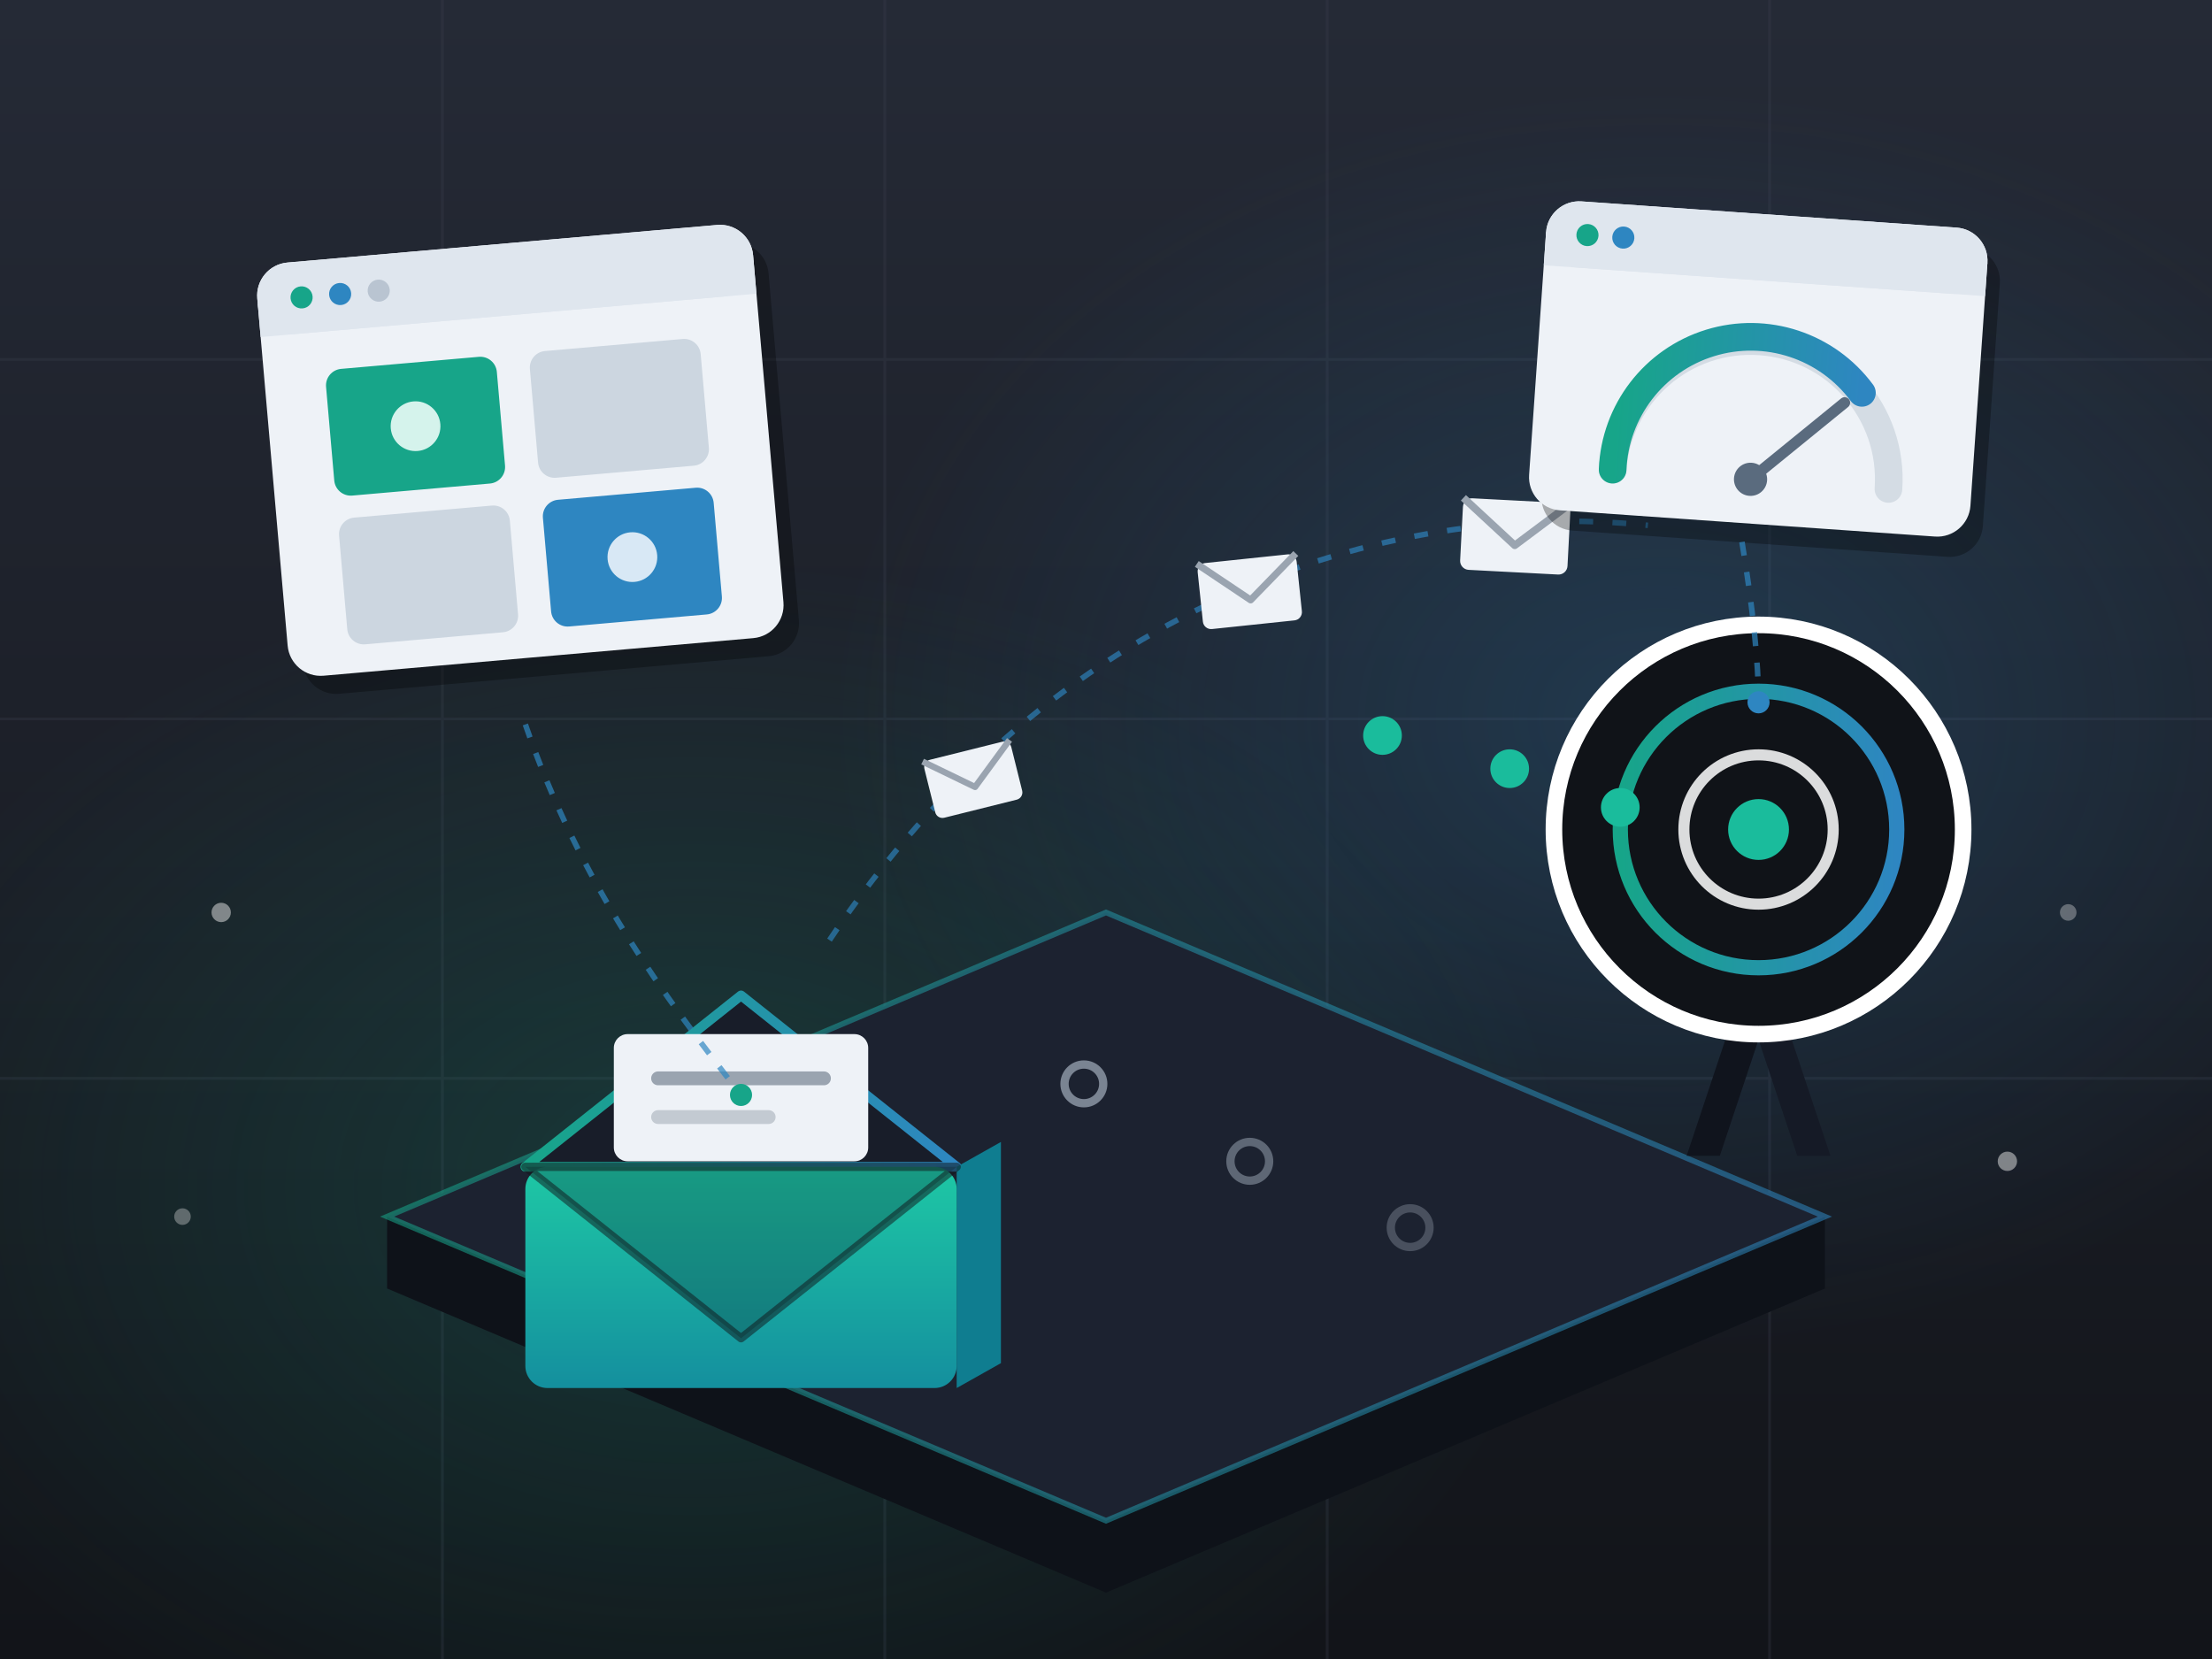
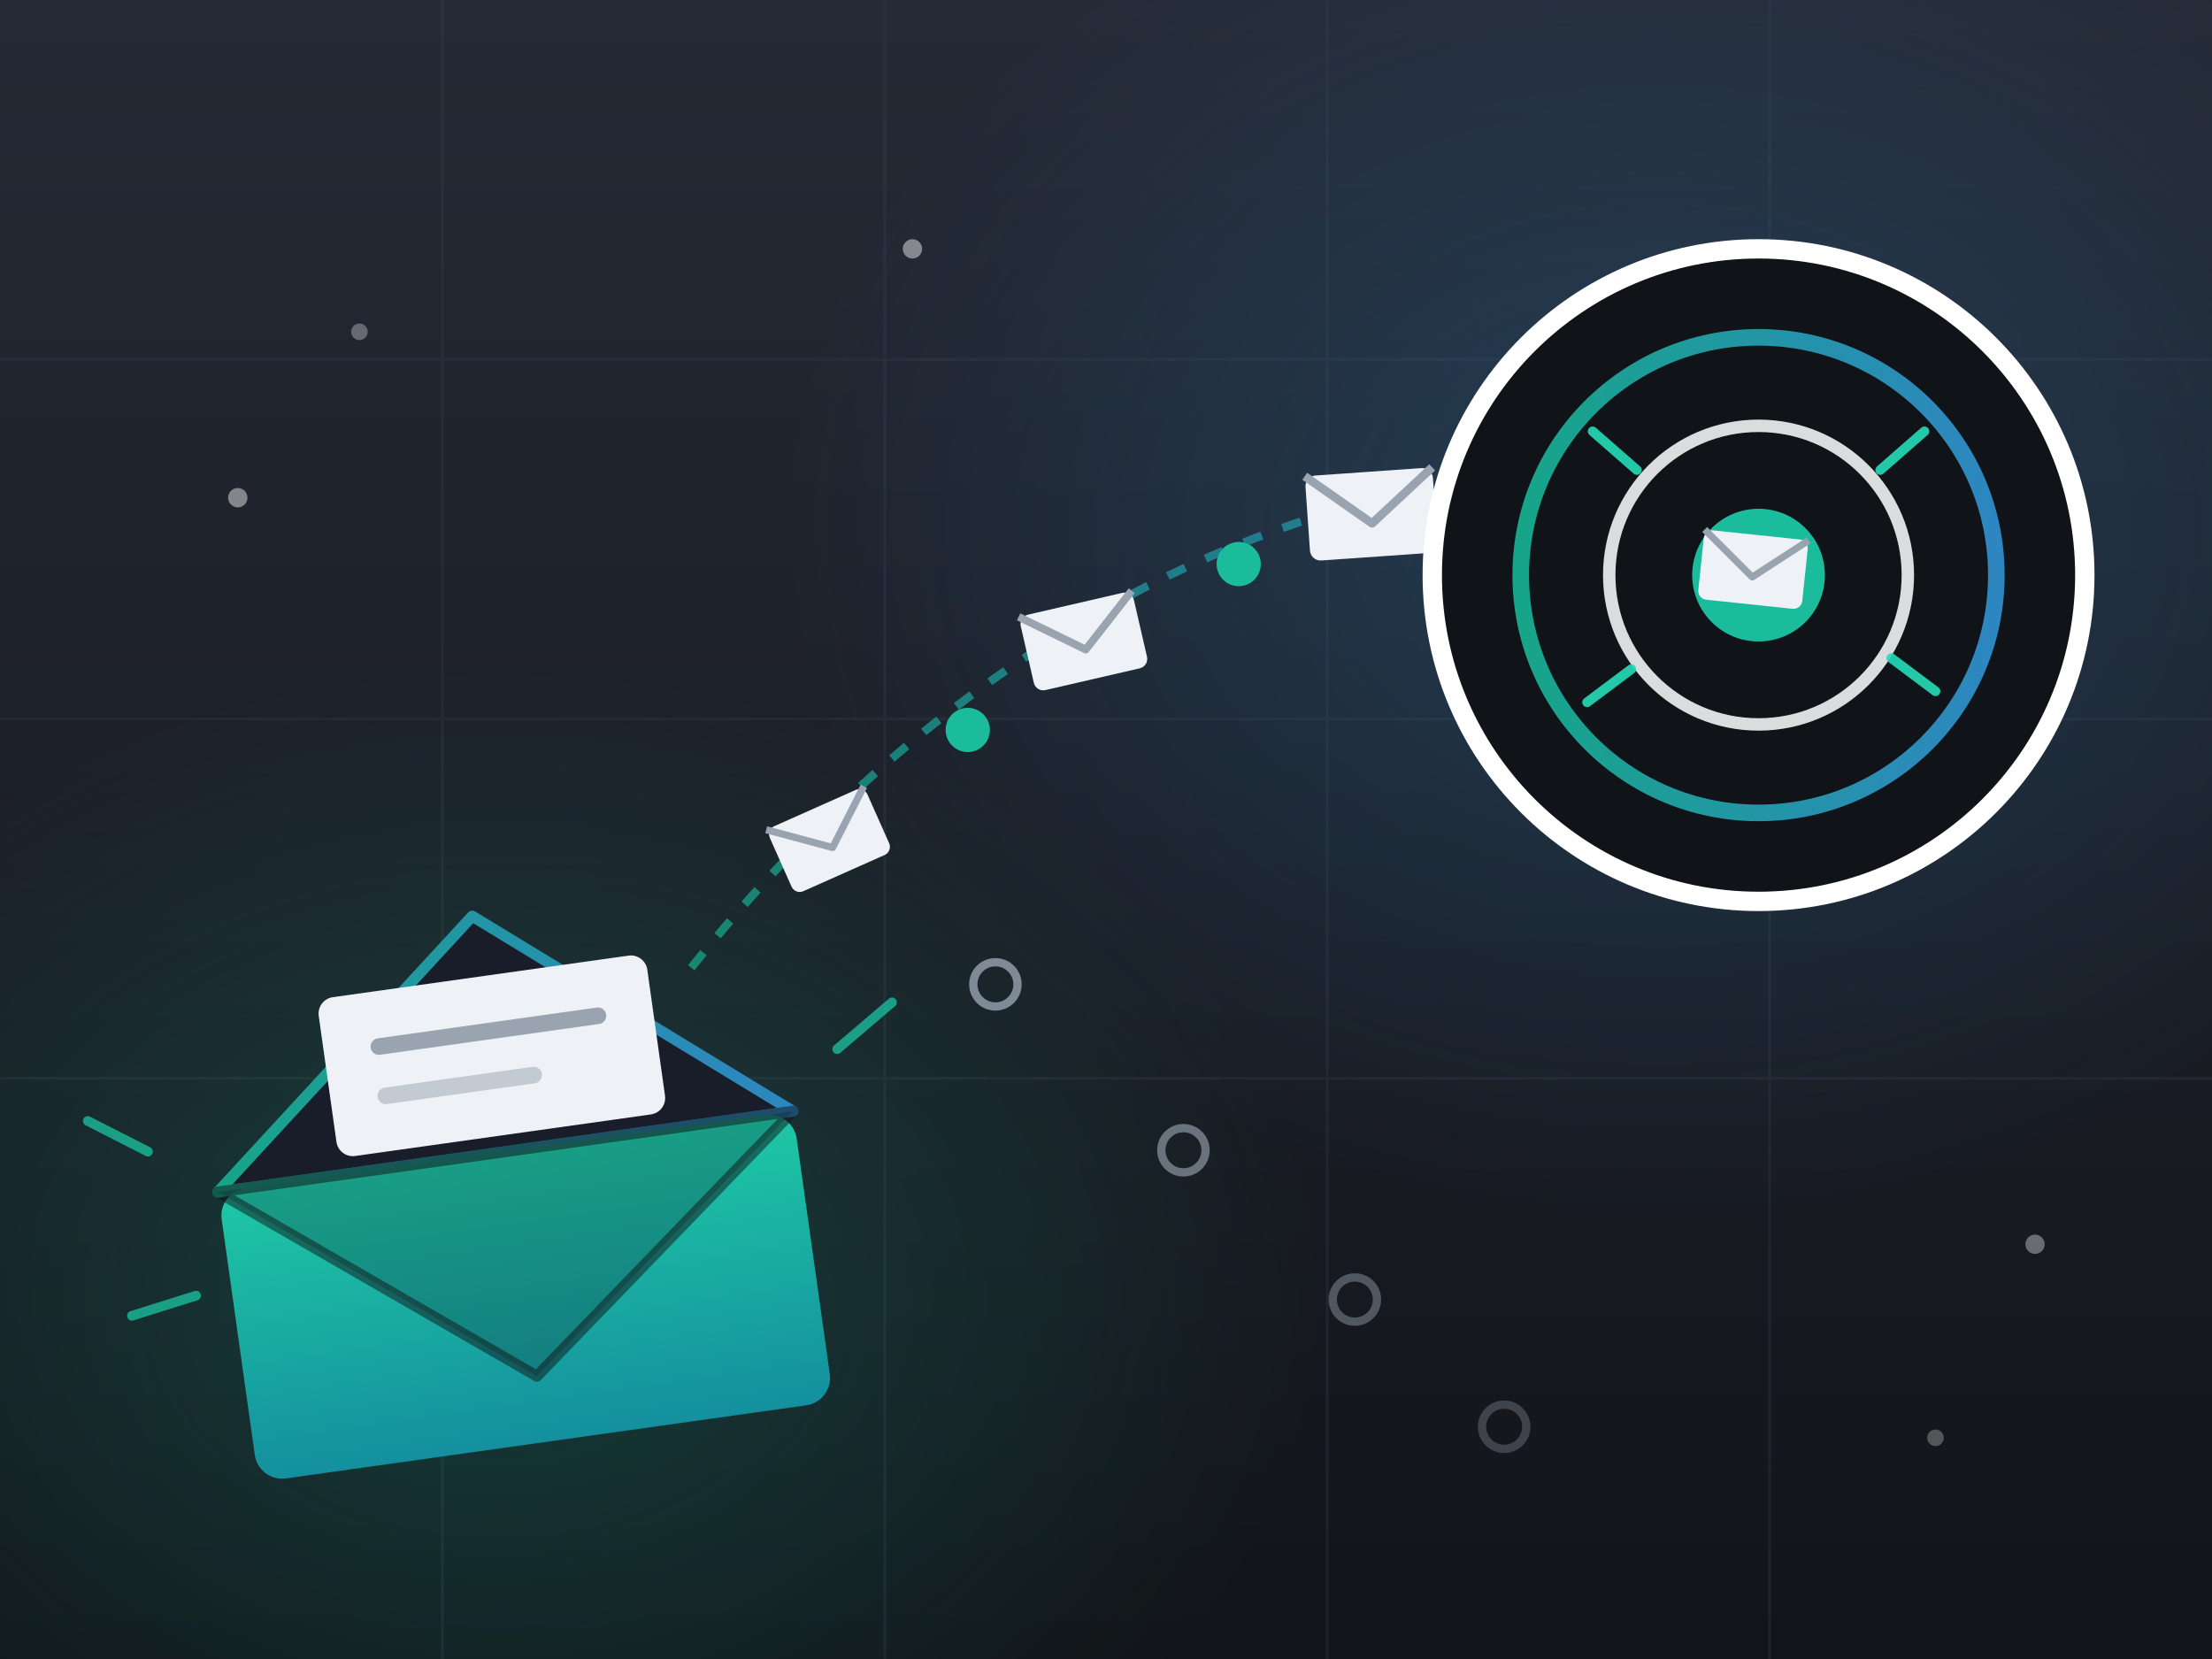
<svg xmlns="http://www.w3.org/2000/svg" viewBox="0 0 800 600" width="800" height="600" role="img" aria-label="Predicting marketing campaign response">
  <defs>
    <linearGradient id="bg" x1="0" y1="0" x2="0" y2="1">
      <stop offset="0" stop-color="#252a36" />
      <stop offset="1" stop-color="#121419" />
    </linearGradient>
    <linearGradient id="gb" x1="0" y1="0" x2="1" y2="0">
      <stop offset="0" stop-color="#17A589" />
      <stop offset="1" stop-color="#2E86C1" />
    </linearGradient>
    <linearGradient id="env" x1="0" y1="0" x2="0" y2="1">
      <stop offset="0" stop-color="#1ec8a5" />
      <stop offset="1" stop-color="#148f9e" />
    </linearGradient>
    <radialGradient id="glowT" cx="0.5" cy="0.5" r="0.5">
-       <stop offset="0" stop-color="#17A589" stop-opacity="0.22" />
+       <stop offset="0" stop-color="#17A589" stop-opacity="0.26" />
      <stop offset="1" stop-color="#17A589" stop-opacity="0" />
    </radialGradient>
    <radialGradient id="glowB" cx="0.5" cy="0.5" r="0.5">
-       <stop offset="0" stop-color="#2E86C1" stop-opacity="0.24" />
+       <stop offset="0" stop-color="#2E86C1" stop-opacity="0.26" />
      <stop offset="1" stop-color="#2E86C1" stop-opacity="0" />
    </radialGradient>
    <g id="mail">
-       <rect x="-18" y="-12" width="36" height="24" rx="3" fill="#eef2f7" />
-       <path d="M -18 -12 L 0 3 L 18 -12" fill="none" stroke="#9aa4b0" stroke-width="2.5" stroke-linejoin="round" />
+       <rect x="-21" y="-14" width="42" height="28" rx="3.5" fill="#eef2f7" />
+       <path d="M -21 -14 L 0 3 L 21 -14" fill="none" stroke="#9aa4b0" stroke-width="2.8" stroke-linejoin="round" />
    </g>
  </defs>
  <rect width="800" height="600" fill="url(#bg)" />
-   <g stroke="#3E4250" stroke-width="1" opacity="0.28">
+   <g stroke="#3E4250" stroke-width="1" opacity="0.26">
    <line x1="0" y1="130" x2="800" y2="130" />
    <line x1="0" y1="260" x2="800" y2="260" />
    <line x1="0" y1="390" x2="800" y2="390" />
    <line x1="160" y1="0" x2="160" y2="600" />
    <line x1="320" y1="0" x2="320" y2="600" />
    <line x1="480" y1="0" x2="480" y2="600" />
    <line x1="640" y1="0" x2="640" y2="600" />
  </g>
-   <ellipse cx="250" cy="430" rx="320" ry="230" fill="url(#glowT)" />
-   <ellipse cx="600" cy="260" rx="300" ry="230" fill="url(#glowB)" />
-   <polygon points="400,576 140,466 140,440 400,550 660,440 660,466" fill="#0e1219" />
-   <polygon points="400,330 660,440 400,550 140,440" fill="#1c2230" />
-   <polygon points="400,330 660,440 400,550 140,440" fill="none" stroke="url(#gb)" stroke-width="2" opacity="0.55" />
-   <g transform="translate(268,462)">
-     <polygon points="-78,-40 0,-102 78,-40" fill="#181d29" stroke="url(#gb)" stroke-width="3.5" stroke-linejoin="round" />
-     <rect x="-46" y="-88" width="92" height="46" rx="5" fill="#eef2f7" />
-     <line x1="-30" y1="-72" x2="30" y2="-72" stroke="#9aa4b0" stroke-width="5" stroke-linecap="round" />
-     <line x1="-30" y1="-58" x2="10" y2="-58" stroke="#c3cad2" stroke-width="5" stroke-linecap="round" />
-     <polygon points="78,-40 94,-49 94,31 78,40" fill="#0f7d90" />
-     <rect x="-78" y="-40" width="156" height="80" rx="8" fill="url(#env)" />
-     <polygon points="-78,-40 0,22 78,-40" fill="#0b2f33" opacity="0.30" />
-     <polygon points="-78,-40 0,22 78,-40" fill="none" stroke="#0f1216" stroke-width="3" stroke-linejoin="round" opacity="0.5" />
+   <ellipse cx="180" cy="470" rx="300" ry="230" fill="url(#glowT)" />
+   <ellipse cx="600" cy="190" rx="320" ry="250" fill="url(#glowB)" />
+   <g transform="translate(190,468) rotate(-8)">
+     <polygon points="-105,-52 0,-138 105,-52" fill="#181d29" stroke="url(#gb)" stroke-width="4" stroke-linejoin="round" />
+     <rect x="-60" y="-116" width="120" height="58" rx="6" fill="#eef2f7" />
+     <line x1="-40" y1="-96" x2="40" y2="-96" stroke="#9aa4b0" stroke-width="6" stroke-linecap="round" />
+     <line x1="-40" y1="-78" x2="14" y2="-78" stroke="#c3cad2" stroke-width="6" stroke-linecap="round" />
+     <rect x="-105" y="-52" width="210" height="106" rx="10" fill="url(#env)" />
+     <polygon points="-105,-52 0,30 105,-52" fill="#0b2f33" opacity="0.28" />
+     <polygon points="-105,-52 0,30 105,-52" fill="none" stroke="#0f1216" stroke-width="4" stroke-linejoin="round" opacity="0.5" />
+     <g stroke="#1ABC9C" stroke-width="3.5" stroke-linecap="round" opacity="0.8">
+       <line x1="-128" y1="-70" x2="-148" y2="-84" />
+       <line x1="-118" y1="-16" x2="-142" y2="-12" />
+       <line x1="124" y1="-72" x2="146" y2="-86" />
+     </g>
  </g>
-   <path d="M 300 340 C 380 220 500 180 596 190" fill="none" stroke="#2E86C1" stroke-width="2" stroke-dasharray="5 7" opacity="0.65" />
-   <use href="#mail" transform="translate(352,282) rotate(-14) scale(0.9)" />
-   <use href="#mail" transform="translate(452,214) rotate(-6)" />
-   <use href="#mail" transform="translate(548,194) rotate(3) scale(1.08)" />
-   <g transform="translate(636,300)">
-     <polygon points="-26,118 -14,118 6,58 -6,58" fill="#10141d" />
-     <polygon points="26,118 14,118 -6,58 6,58" fill="#151a26" />
-     <circle r="74" fill="#101318" stroke="#ffffff" stroke-width="6" />
-     <circle r="50" fill="none" stroke="url(#gb)" stroke-width="5.5" />
-     <circle r="27" fill="none" stroke="#ffffff" stroke-width="4" opacity="0.85" />
-     <circle r="11" fill="#1ABC9C" />
-   </g>
+   <path d="M 250 350 C 330 250 420 200 500 180 C 560 166 600 160 636 158" fill="none" stroke="url(#gb)" stroke-width="3" stroke-dasharray="7 8" opacity="0.75" />
+   <use href="#mail" transform="translate(300,304) rotate(-24) scale(0.92)" />
+   <use href="#mail" transform="translate(392,232) rotate(-13)" />
+   <use href="#mail" transform="translate(496,186) rotate(-4) scale(1.1)" />
  <g fill="#1ABC9C">
-     <circle cx="500" cy="266" r="7" />
-     <circle cx="546" cy="278" r="7" />
-     <circle cx="586" cy="292" r="7" />
+     <circle cx="350" cy="264" r="8" />
+     <circle cx="448" cy="204" r="8" />
+     <circle cx="546" cy="172" r="8" />
  </g>
  <g fill="none" stroke="#8b95a3" stroke-width="3">
-     <circle cx="392" cy="392" r="7" opacity="0.85" />
-     <circle cx="452" cy="420" r="7" opacity="0.6" />
-     <circle cx="510" cy="444" r="7" opacity="0.4" />
+     <circle cx="360" cy="356" r="8" opacity="0.9" />
+     <circle cx="428" cy="416" r="8" opacity="0.7" />
+     <circle cx="490" cy="470" r="8" opacity="0.5" />
+     <circle cx="544" cy="516" r="8" opacity="0.35" />
  </g>
-   <g transform="translate(92,96) rotate(-5)">
-     <rect x="5" y="7" width="180" height="150" rx="12" fill="#000000" opacity="0.30" />
-     <rect width="180" height="150" rx="12" fill="#eef2f7" />
-     <rect width="180" height="26" rx="12" fill="#dfe6ee" />
-     <rect y="14" width="180" height="12" fill="#dfe6ee" />
-     <circle cx="16" cy="13" r="4" fill="#17A589" />
-     <circle cx="30" cy="13" r="4" fill="#2E86C1" />
-     <circle cx="44" cy="13" r="4" fill="#b9c4d1" />
-     <rect x="22" y="40" width="62" height="46" rx="6" fill="#17A589" />
-     <rect x="96" y="40" width="62" height="46" rx="6" fill="#ccd6e0" />
-     <rect x="22" y="94" width="62" height="46" rx="6" fill="#ccd6e0" />
-     <rect x="96" y="94" width="62" height="46" rx="6" fill="#2E86C1" />
-     <circle cx="53" cy="63" r="9" fill="#eafcf7" opacity="0.9" />
-     <circle cx="127" cy="117" r="9" fill="#eaf3fb" opacity="0.9" />
+   <g transform="translate(636,208)">
+     <circle r="118" fill="#101318" stroke="#ffffff" stroke-width="7" />
+     <circle r="86" fill="none" stroke="url(#gb)" stroke-width="6" />
+     <circle r="54" fill="none" stroke="#ffffff" stroke-width="4.5" opacity="0.85" />
+     <circle r="24" fill="#1ABC9C" />
+     <use href="#mail" transform="translate(-2,-2) rotate(6) scale(0.9)" />
+     <g stroke="#25dcb8" stroke-width="3.5" stroke-linecap="round" opacity="0.9">
+       <line x1="-44" y1="-38" x2="-60" y2="-52" />
+       <line x1="44" y1="-38" x2="60" y2="-52" />
+       <line x1="-46" y1="34" x2="-62" y2="46" />
+       <line x1="48" y1="30" x2="64" y2="42" />
+     </g>
  </g>
-   <g transform="translate(560,72) rotate(4)">
-     <rect x="5" y="7" width="160" height="112" rx="12" fill="#000000" opacity="0.30" />
-     <rect width="160" height="112" rx="12" fill="#eef2f7" />
-     <rect width="160" height="24" rx="12" fill="#dfe6ee" />
-     <rect y="12" width="160" height="12" fill="#dfe6ee" />
-     <circle cx="15" cy="12" r="4" fill="#17A589" />
-     <circle cx="28" cy="12" r="4" fill="#2E86C1" />
-     <path d="M 30 96 A 50 50 0 0 1 130 96" fill="none" stroke="#d4dce4" stroke-width="10" stroke-linecap="round" />
-     <path d="M 30 96 A 50 50 0 0 1 118 62" fill="none" stroke="url(#gb)" stroke-width="10" stroke-linecap="round" />
-     <circle cx="80" cy="96" r="6" fill="#5a6b7e" />
-     <line x1="80" y1="96" x2="112" y2="66" stroke="#5a6b7e" stroke-width="4" stroke-linecap="round" />
-   </g>
-   <g stroke="#2E86C1" stroke-width="2" stroke-dasharray="5 6" fill="none" opacity="0.7">
-     <path d="M 190 262 C 210 320 240 360 268 396" />
-     <path d="M 630 196 C 634 220 636 240 636 254" />
-   </g>
-   <circle cx="268" cy="396" r="4" fill="#17A589" />
-   <circle cx="636" cy="254" r="4" fill="#2E86C1" />
  <g fill="#e7e7e7">
-     <circle cx="80" cy="330" r="3.5" opacity="0.5" />
-     <circle cx="726" cy="420" r="3.5" opacity="0.5" />
-     <circle cx="748" cy="330" r="3" opacity="0.35" />
-     <circle cx="66" cy="440" r="3" opacity="0.35" />
+     <circle cx="86" cy="180" r="3.5" opacity="0.5" />
+     <circle cx="130" cy="120" r="3" opacity="0.35" />
+     <circle cx="330" cy="90" r="3.5" opacity="0.5" />
+     <circle cx="736" cy="450" r="3.5" opacity="0.4" />
+     <circle cx="700" cy="520" r="3" opacity="0.3" />
  </g>
</svg>
